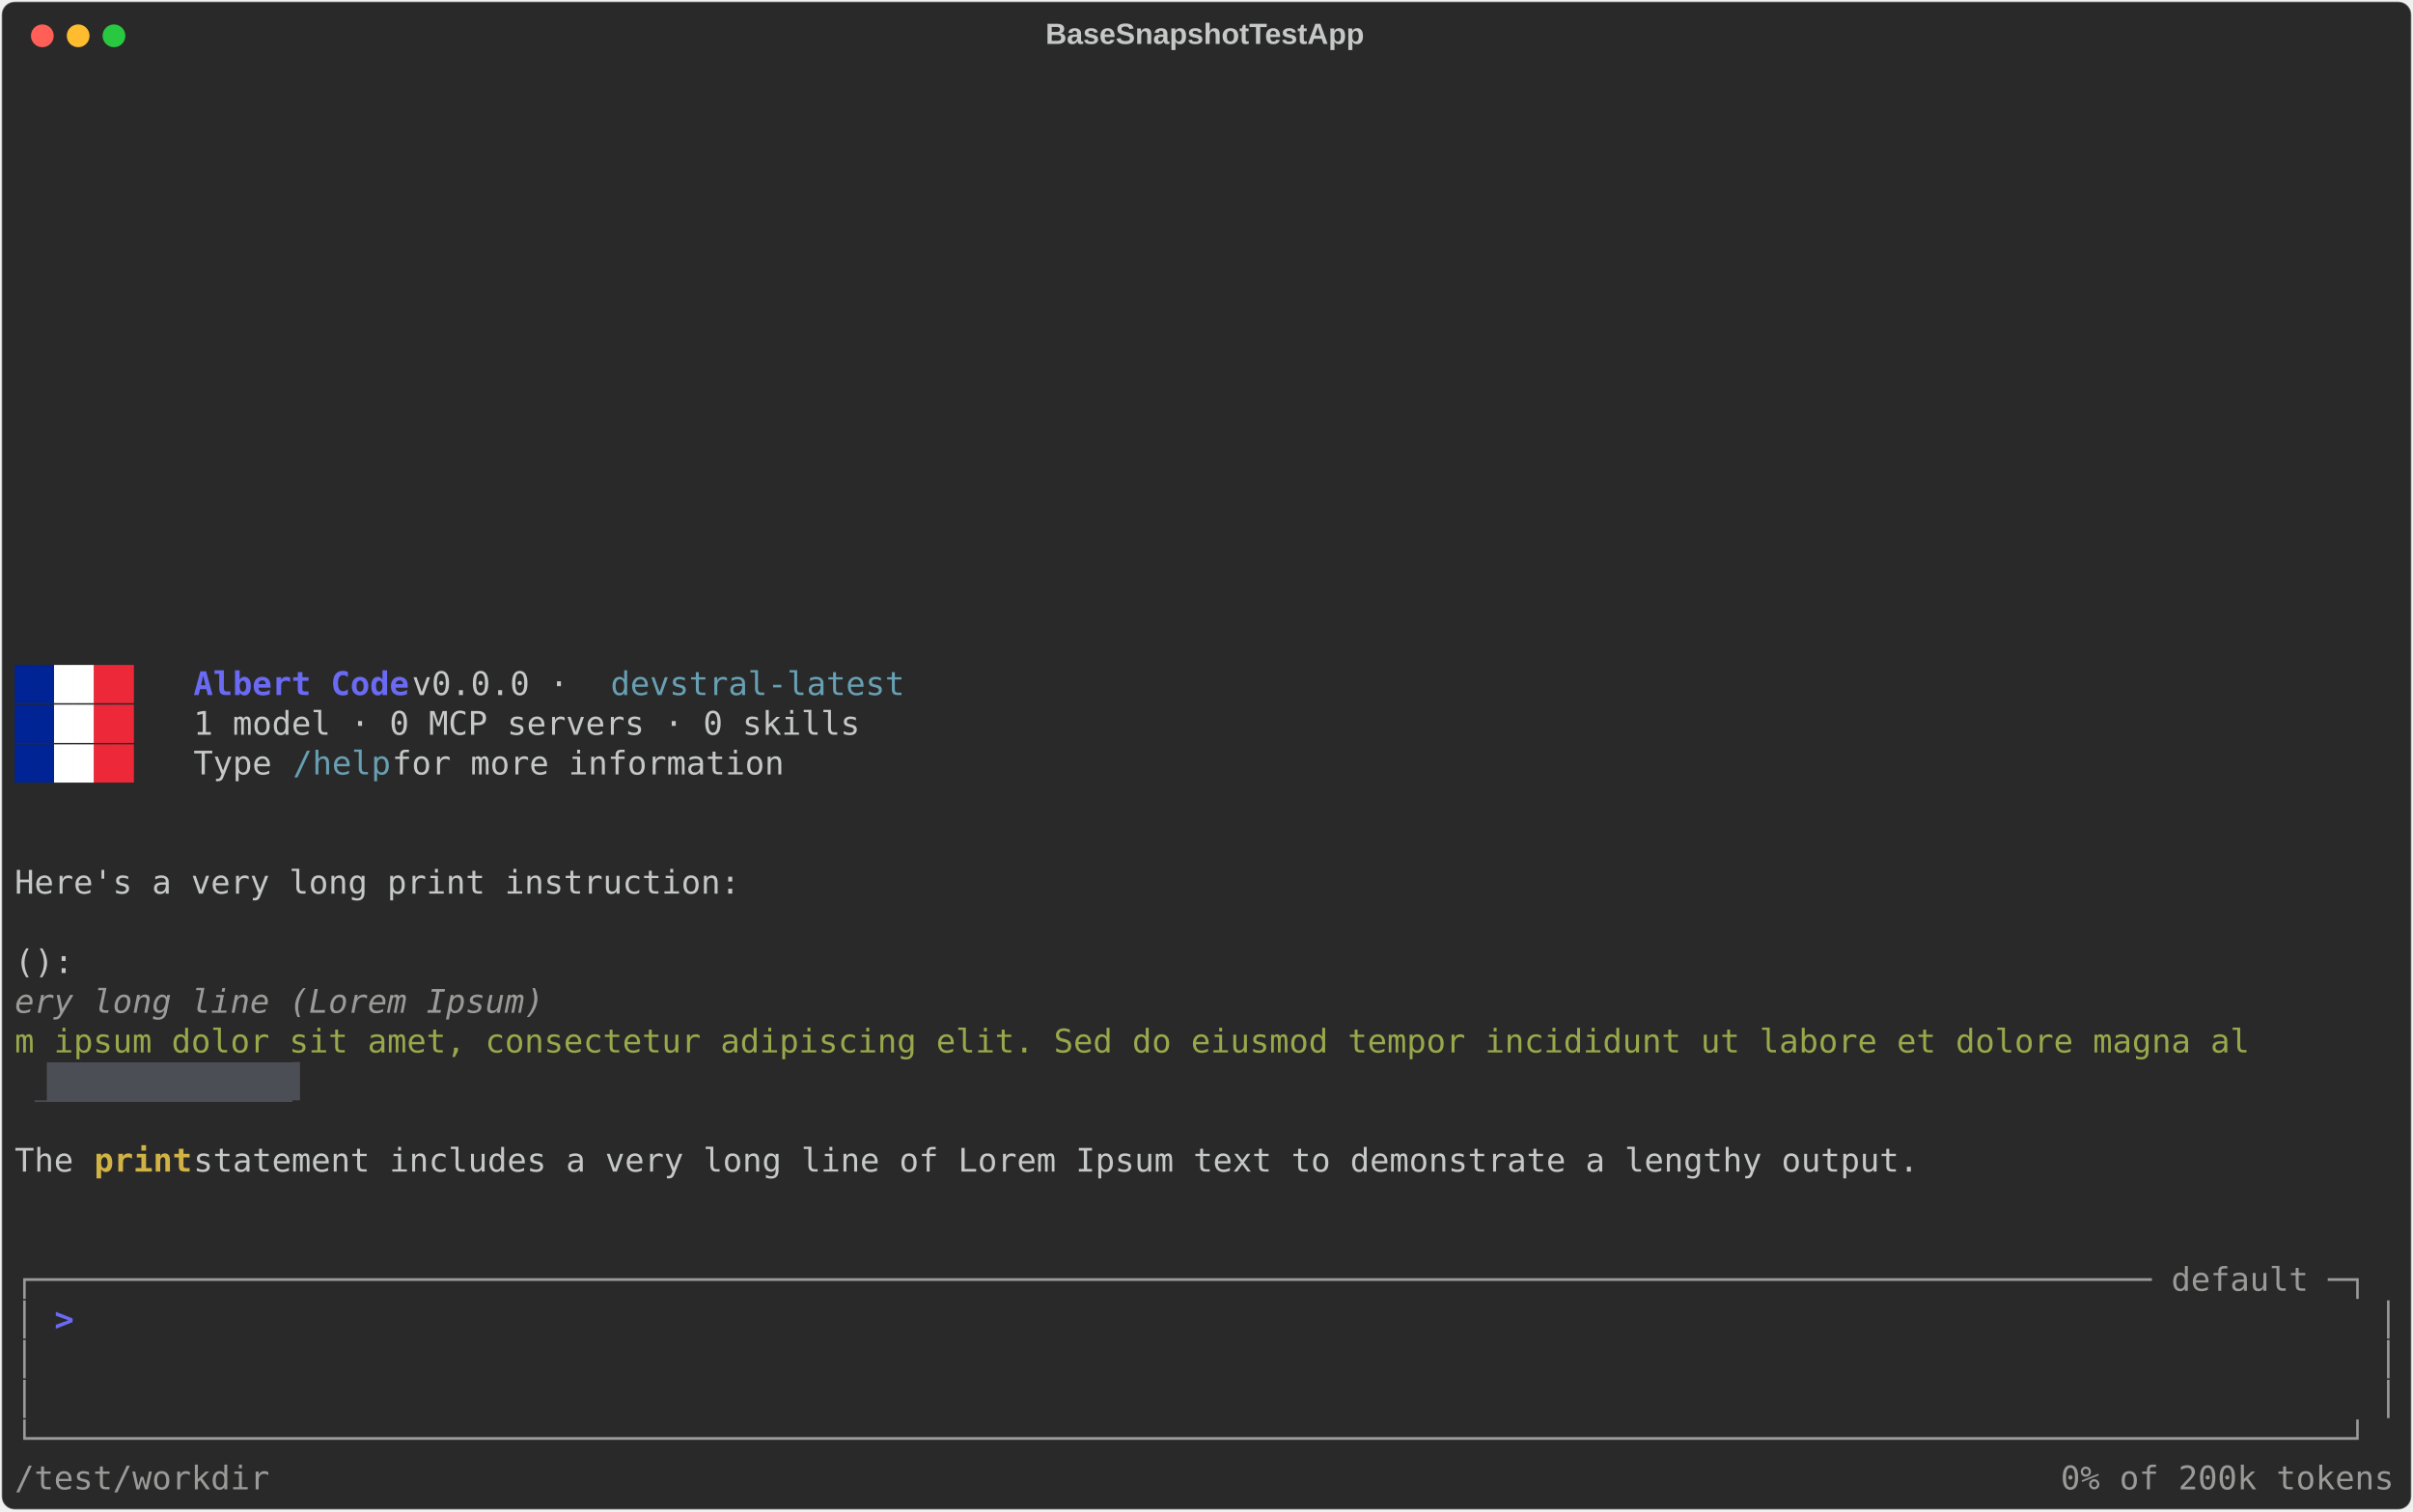
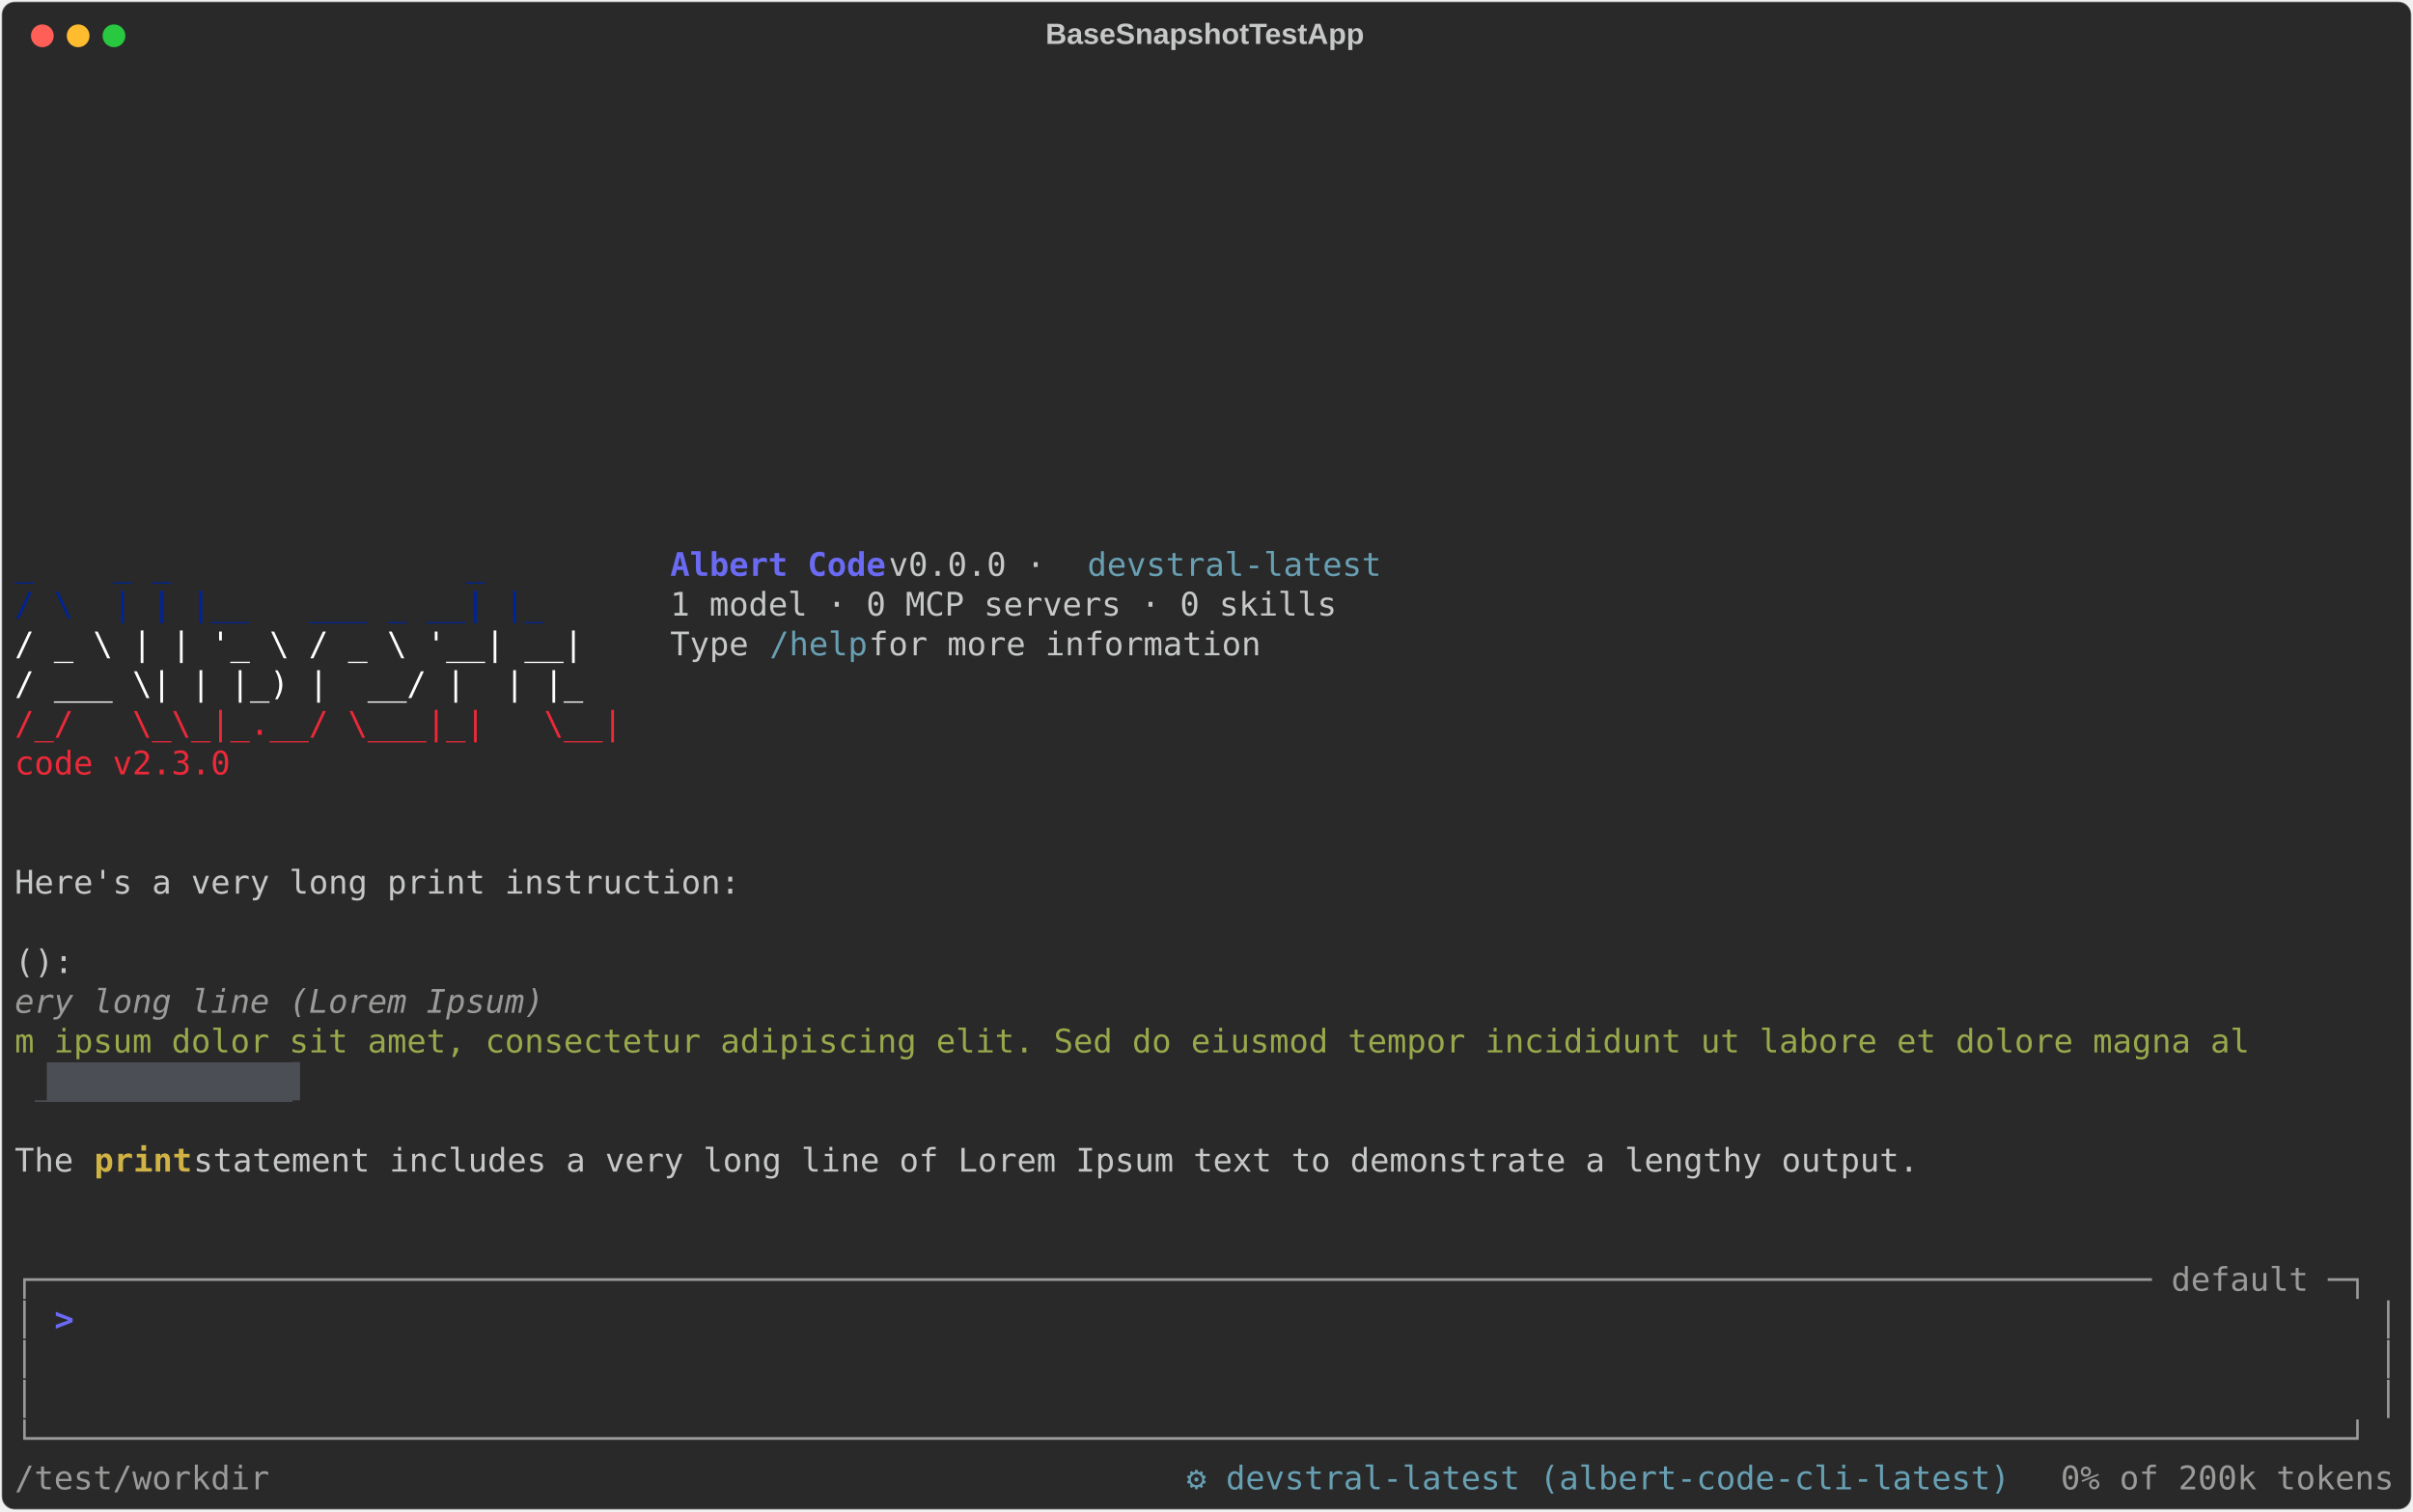
<svg xmlns="http://www.w3.org/2000/svg" class="rich-terminal" viewBox="0 0 1482 928.4">
  <style>

    @font-face {
        font-family: "Fira Code";
        src: local("FiraCode-Regular"),
                url("https://cdnjs.cloudflare.com/ajax/libs/firacode/6.2.0/woff2/FiraCode-Regular.woff2") format("woff2"),
                url("https://cdnjs.cloudflare.com/ajax/libs/firacode/6.2.0/woff/FiraCode-Regular.woff") format("woff");
        font-style: normal;
        font-weight: 400;
    }
    @font-face {
        font-family: "Fira Code";
        src: local("FiraCode-Bold"),
                url("https://cdnjs.cloudflare.com/ajax/libs/firacode/6.2.0/woff2/FiraCode-Bold.woff2") format("woff2"),
                url("https://cdnjs.cloudflare.com/ajax/libs/firacode/6.2.0/woff/FiraCode-Bold.woff") format("woff");
        font-style: bold;
        font-weight: 700;
    }

    .terminal-matrix {
        font-family: Fira Code, monospace;
        font-size: 20px;
        line-height: 24.4px;
        font-variant-east-asian: full-width;
    }

    .terminal-title {
        font-size: 18px;
        font-weight: bold;
        font-family: arial;
    }

    .terminal-r1 { fill: #c5c8c6 }
.terminal-r2 { fill: #002395 }
- .terminal-r3 { fill: #ffffff }
- .terminal-r4 { fill: #ed2939 }
- .terminal-r5 { fill: #6a6af4;font-weight: bold }
- .terminal-r6 { fill: #68a0b3 }
+ .terminal-r3 { fill: #6a6af4;font-weight: bold }
+ .terminal-r4 { fill: #68a0b3 }
+ .terminal-r5 { fill: #ffffff }
+ .terminal-r6 { fill: #ed2939 }
.terminal-r7 { fill: #9a9b99;font-style: italic; }
.terminal-r8 { fill: #98a84b }
.terminal-r9 { fill: #d2d2d2 }
.terminal-r10 { fill: #292929 }
.terminal-r11 { fill: #4b4e55 }
.terminal-r12 { fill: #d0b344;font-weight: bold }
.terminal-r13 { fill: #9a9b99 }
    </style>
  <defs>
    <clipPath id="terminal-clip-terminal">
      <rect x="0" y="0" width="1463.0" height="877.4" />
    </clipPath>
    <clipPath id="terminal-line-0">
      <rect x="0" y="1.5" width="1464" height="24.65" />
    </clipPath>
    <clipPath id="terminal-line-1">
      <rect x="0" y="25.9" width="1464" height="24.65" />
    </clipPath>
    <clipPath id="terminal-line-2">
      <rect x="0" y="50.3" width="1464" height="24.65" />
    </clipPath>
    <clipPath id="terminal-line-3">
      <rect x="0" y="74.7" width="1464" height="24.65" />
    </clipPath>
    <clipPath id="terminal-line-4">
      <rect x="0" y="99.1" width="1464" height="24.65" />
    </clipPath>
    <clipPath id="terminal-line-5">
      <rect x="0" y="123.5" width="1464" height="24.65" />
    </clipPath>
    <clipPath id="terminal-line-6">
      <rect x="0" y="147.9" width="1464" height="24.65" />
    </clipPath>
    <clipPath id="terminal-line-7">
      <rect x="0" y="172.3" width="1464" height="24.65" />
    </clipPath>
    <clipPath id="terminal-line-8">
      <rect x="0" y="196.7" width="1464" height="24.65" />
    </clipPath>
    <clipPath id="terminal-line-9">
      <rect x="0" y="221.1" width="1464" height="24.65" />
    </clipPath>
    <clipPath id="terminal-line-10">
      <rect x="0" y="245.5" width="1464" height="24.65" />
    </clipPath>
    <clipPath id="terminal-line-11">
      <rect x="0" y="269.9" width="1464" height="24.65" />
    </clipPath>
    <clipPath id="terminal-line-12">
      <rect x="0" y="294.3" width="1464" height="24.65" />
    </clipPath>
    <clipPath id="terminal-line-13">
      <rect x="0" y="318.7" width="1464" height="24.65" />
    </clipPath>
    <clipPath id="terminal-line-14">
      <rect x="0" y="343.1" width="1464" height="24.65" />
    </clipPath>
    <clipPath id="terminal-line-15">
      <rect x="0" y="367.5" width="1464" height="24.65" />
    </clipPath>
    <clipPath id="terminal-line-16">
      <rect x="0" y="391.9" width="1464" height="24.65" />
    </clipPath>
    <clipPath id="terminal-line-17">
      <rect x="0" y="416.3" width="1464" height="24.65" />
    </clipPath>
    <clipPath id="terminal-line-18">
      <rect x="0" y="440.7" width="1464" height="24.65" />
    </clipPath>
    <clipPath id="terminal-line-19">
      <rect x="0" y="465.1" width="1464" height="24.65" />
    </clipPath>
    <clipPath id="terminal-line-20">
      <rect x="0" y="489.5" width="1464" height="24.65" />
    </clipPath>
    <clipPath id="terminal-line-21">
      <rect x="0" y="513.9" width="1464" height="24.65" />
    </clipPath>
    <clipPath id="terminal-line-22">
      <rect x="0" y="538.3" width="1464" height="24.65" />
    </clipPath>
    <clipPath id="terminal-line-23">
      <rect x="0" y="562.7" width="1464" height="24.65" />
    </clipPath>
    <clipPath id="terminal-line-24">
      <rect x="0" y="587.1" width="1464" height="24.65" />
    </clipPath>
    <clipPath id="terminal-line-25">
      <rect x="0" y="611.5" width="1464" height="24.65" />
    </clipPath>
    <clipPath id="terminal-line-26">
      <rect x="0" y="635.9" width="1464" height="24.65" />
    </clipPath>
    <clipPath id="terminal-line-27">
      <rect x="0" y="660.3" width="1464" height="24.65" />
    </clipPath>
    <clipPath id="terminal-line-28">
      <rect x="0" y="684.7" width="1464" height="24.65" />
    </clipPath>
    <clipPath id="terminal-line-29">
      <rect x="0" y="709.1" width="1464" height="24.65" />
    </clipPath>
    <clipPath id="terminal-line-30">
      <rect x="0" y="733.5" width="1464" height="24.65" />
    </clipPath>
    <clipPath id="terminal-line-31">
      <rect x="0" y="757.9" width="1464" height="24.65" />
    </clipPath>
    <clipPath id="terminal-line-32">
      <rect x="0" y="782.3" width="1464" height="24.65" />
    </clipPath>
    <clipPath id="terminal-line-33">
      <rect x="0" y="806.7" width="1464" height="24.65" />
    </clipPath>
    <clipPath id="terminal-line-34">
      <rect x="0" y="831.1" width="1464" height="24.65" />
    </clipPath>
  </defs>
  <rect fill="#292929" stroke="rgba(255,255,255,0.35)" stroke-width="1" x="1" y="1" width="1480" height="926.4" rx="8" />
  <text class="terminal-title" fill="#c5c8c6" text-anchor="middle" x="740" y="27">BaseSnapshotTestApp</text>
  <g transform="translate(26,22)">
    <circle cx="0" cy="0" r="7" fill="#ff5f57" />
    <circle cx="22" cy="0" r="7" fill="#febc2e" />
    <circle cx="44" cy="0" r="7" fill="#28c840" />
  </g>
  <g transform="translate(9, 41)" clip-path="url(#terminal-clip-terminal)">
    <rect fill="#4b4e55" x="12.2" y="611.5" width="158.6" height="24.65" shape-rendering="crispEdges" />
    <g class="terminal-matrix">
      <text class="terminal-r1" x="1464" y="20" textLength="12.2" clip-path="url(#terminal-line-0)">
</text>
      <text class="terminal-r1" x="1464" y="44.4" textLength="12.2" clip-path="url(#terminal-line-1)">
</text>
      <text class="terminal-r1" x="1464" y="68.8" textLength="12.2" clip-path="url(#terminal-line-2)">
</text>
      <text class="terminal-r1" x="1464" y="93.2" textLength="12.2" clip-path="url(#terminal-line-3)">
</text>
      <text class="terminal-r1" x="1464" y="117.6" textLength="12.2" clip-path="url(#terminal-line-4)">
</text>
      <text class="terminal-r1" x="1464" y="142" textLength="12.2" clip-path="url(#terminal-line-5)">
</text>
      <text class="terminal-r1" x="1464" y="166.4" textLength="12.2" clip-path="url(#terminal-line-6)">
</text>
      <text class="terminal-r1" x="1464" y="190.8" textLength="12.2" clip-path="url(#terminal-line-7)">
</text>
      <text class="terminal-r1" x="1464" y="215.2" textLength="12.2" clip-path="url(#terminal-line-8)">
</text>
      <text class="terminal-r1" x="1464" y="239.6" textLength="12.2" clip-path="url(#terminal-line-9)">
</text>
      <text class="terminal-r1" x="1464" y="264" textLength="12.2" clip-path="url(#terminal-line-10)">
</text>
      <text class="terminal-r1" x="1464" y="288.4" textLength="12.2" clip-path="url(#terminal-line-11)">
</text>
+       <text class="terminal-r2" x="0" y="312.8" textLength="378.2" clip-path="url(#terminal-line-12)">    _    _ _               _   </text>
+       <text class="terminal-r3" x="402.6" y="312.8" textLength="134.2" clip-path="url(#terminal-line-12)">Albert Code</text>
+       <text class="terminal-r1" x="536.8" y="312.8" textLength="122" clip-path="url(#terminal-line-12)"> v0.0.0 · </text>
+       <text class="terminal-r4" x="658.8" y="312.8" textLength="183" clip-path="url(#terminal-line-12)">devstral-latest</text>
      <text class="terminal-r1" x="1464" y="312.8" textLength="12.2" clip-path="url(#terminal-line-12)">
</text>
+       <text class="terminal-r2" x="0" y="337.2" textLength="378.2" clip-path="url(#terminal-line-13)">   / \  | | |__   ___ _ __| |_ </text>
+       <text class="terminal-r1" x="402.6" y="337.2" textLength="414.8" clip-path="url(#terminal-line-13)">1 model · 0 MCP servers · 0 skills</text>
      <text class="terminal-r1" x="1464" y="337.2" textLength="12.2" clip-path="url(#terminal-line-13)">
</text>
+       <text class="terminal-r5" x="0" y="361.6" textLength="378.2" clip-path="url(#terminal-line-14)">  / _ \ | | '_ \ / _ \ '__| __|</text>
+       <text class="terminal-r1" x="402.6" y="361.6" textLength="61" clip-path="url(#terminal-line-14)">Type </text>
+       <text class="terminal-r4" x="463.6" y="361.6" textLength="61" clip-path="url(#terminal-line-14)">/help</text>
+       <text class="terminal-r1" x="524.6" y="361.6" textLength="256.2" clip-path="url(#terminal-line-14)"> for more information</text>
      <text class="terminal-r1" x="1464" y="361.6" textLength="12.2" clip-path="url(#terminal-line-14)">
</text>
-       <text class="terminal-r2" x="0" y="386" textLength="12.2" clip-path="url(#terminal-line-15)">█</text>
-       <text class="terminal-r2" x="12.2" y="386" textLength="12.2" clip-path="url(#terminal-line-15)">█</text>
-       <text class="terminal-r3" x="24.4" y="386" textLength="12.2" clip-path="url(#terminal-line-15)">█</text>
-       <text class="terminal-r3" x="36.6" y="386" textLength="12.2" clip-path="url(#terminal-line-15)">█</text>
-       <text class="terminal-r4" x="48.8" y="386" textLength="12.2" clip-path="url(#terminal-line-15)">█</text>
-       <text class="terminal-r4" x="61" y="386" textLength="12.2" clip-path="url(#terminal-line-15)">█</text>
-       <text class="terminal-r5" x="109.8" y="386" textLength="134.2" clip-path="url(#terminal-line-15)">Albert Code</text>
-       <text class="terminal-r1" x="244" y="386" textLength="122" clip-path="url(#terminal-line-15)"> v0.0.0 · </text>
-       <text class="terminal-r6" x="366" y="386" textLength="183" clip-path="url(#terminal-line-15)">devstral-latest</text>
+       <text class="terminal-r5" x="0" y="386" textLength="378.2" clip-path="url(#terminal-line-15)"> / ___ \| | |_) |  __/ |  | |_ </text>
      <text class="terminal-r1" x="1464" y="386" textLength="12.2" clip-path="url(#terminal-line-15)">
</text>
-       <text class="terminal-r2" x="0" y="410.4" textLength="12.2" clip-path="url(#terminal-line-16)">█</text>
-       <text class="terminal-r2" x="12.2" y="410.4" textLength="12.2" clip-path="url(#terminal-line-16)">█</text>
-       <text class="terminal-r3" x="24.4" y="410.4" textLength="12.2" clip-path="url(#terminal-line-16)">█</text>
-       <text class="terminal-r3" x="36.6" y="410.4" textLength="12.2" clip-path="url(#terminal-line-16)">█</text>
-       <text class="terminal-r4" x="48.8" y="410.4" textLength="12.2" clip-path="url(#terminal-line-16)">█</text>
-       <text class="terminal-r4" x="61" y="410.4" textLength="12.2" clip-path="url(#terminal-line-16)">█</text>
-       <text class="terminal-r1" x="109.8" y="410.4" textLength="414.8" clip-path="url(#terminal-line-16)">1 model · 0 MCP servers · 0 skills</text>
+       <text class="terminal-r6" x="0" y="410.4" textLength="378.2" clip-path="url(#terminal-line-16)">/_/   \_\_|_.__/ \___|_|   \__|</text>
      <text class="terminal-r1" x="1464" y="410.4" textLength="12.2" clip-path="url(#terminal-line-16)">
</text>
-       <text class="terminal-r2" x="0" y="434.8" textLength="12.2" clip-path="url(#terminal-line-17)">█</text>
-       <text class="terminal-r2" x="12.2" y="434.8" textLength="12.2" clip-path="url(#terminal-line-17)">█</text>
-       <text class="terminal-r3" x="24.4" y="434.8" textLength="12.2" clip-path="url(#terminal-line-17)">█</text>
-       <text class="terminal-r3" x="36.6" y="434.8" textLength="12.2" clip-path="url(#terminal-line-17)">█</text>
-       <text class="terminal-r4" x="48.8" y="434.8" textLength="12.2" clip-path="url(#terminal-line-17)">█</text>
-       <text class="terminal-r4" x="61" y="434.8" textLength="12.2" clip-path="url(#terminal-line-17)">█</text>
-       <text class="terminal-r1" x="109.8" y="434.8" textLength="61" clip-path="url(#terminal-line-17)">Type </text>
-       <text class="terminal-r6" x="170.8" y="434.8" textLength="61" clip-path="url(#terminal-line-17)">/help</text>
-       <text class="terminal-r1" x="231.8" y="434.8" textLength="256.2" clip-path="url(#terminal-line-17)"> for more information</text>
+       <text class="terminal-r6" x="0" y="434.8" textLength="353.8" clip-path="url(#terminal-line-17)">                  code v2.3.0</text>
      <text class="terminal-r1" x="1464" y="434.8" textLength="12.2" clip-path="url(#terminal-line-17)">
</text>
      <text class="terminal-r1" x="1464" y="459.2" textLength="12.2" clip-path="url(#terminal-line-18)">
</text>
      <text class="terminal-r1" x="1464" y="483.6" textLength="12.2" clip-path="url(#terminal-line-19)">
</text>
      <text class="terminal-r1" x="0" y="508" textLength="451.4" clip-path="url(#terminal-line-20)">Here's a very long print instruction:</text>
      <text class="terminal-r1" x="1464" y="508" textLength="12.2" clip-path="url(#terminal-line-20)">
</text>
      <text class="terminal-r1" x="1464" y="532.4" textLength="12.2" clip-path="url(#terminal-line-21)">
</text>
      <text class="terminal-r1" x="0" y="556.8" textLength="36.6" clip-path="url(#terminal-line-22)">():</text>
      <text class="terminal-r1" x="1464" y="556.8" textLength="12.2" clip-path="url(#terminal-line-22)">
</text>
      <text class="terminal-r7" x="0" y="581.2" textLength="329.4" clip-path="url(#terminal-line-23)">ery long line (Lorem Ipsum)</text>
      <text class="terminal-r1" x="1464" y="581.2" textLength="12.2" clip-path="url(#terminal-line-23)">
</text>
      <text class="terminal-r8" x="0" y="605.6" textLength="1390.8" clip-path="url(#terminal-line-24)">m ipsum dolor sit amet, consectetur adipiscing elit. Sed do eiusmod tempor incididunt ut labore et dolore magna al</text>
      <text class="terminal-r1" x="1464" y="605.6" textLength="12.2" clip-path="url(#terminal-line-24)">
</text>
      <text class="terminal-r10" x="12.2" y="630" textLength="158.6" clip-path="url(#terminal-line-25)">▋            </text>
      <text class="terminal-r11" x="170.8" y="630" textLength="12.2" clip-path="url(#terminal-line-25)">▍</text>
      <text class="terminal-r1" x="1464" y="630" textLength="12.2" clip-path="url(#terminal-line-25)">
</text>
      <text class="terminal-r1" x="1464" y="654.4" textLength="12.2" clip-path="url(#terminal-line-26)">
</text>
      <text class="terminal-r1" x="0" y="678.8" textLength="48.8" clip-path="url(#terminal-line-27)">The </text>
      <text class="terminal-r12" x="48.8" y="678.8" textLength="61" clip-path="url(#terminal-line-27)">print</text>
      <text class="terminal-r1" x="109.8" y="678.8" textLength="1085.8" clip-path="url(#terminal-line-27)"> statement includes a very long line of Lorem Ipsum text to demonstrate a lengthy output.</text>
      <text class="terminal-r1" x="1464" y="678.8" textLength="12.2" clip-path="url(#terminal-line-27)">
</text>
      <text class="terminal-r1" x="1464" y="703.2" textLength="12.2" clip-path="url(#terminal-line-28)">
</text>
      <text class="terminal-r1" x="1464" y="727.6" textLength="12.2" clip-path="url(#terminal-line-29)">
</text>
      <text class="terminal-r13" x="0" y="752" textLength="1464" clip-path="url(#terminal-line-30)">┌──────────────────────────────────────────────────────────────────────────────────────────────────────────── default ─┐</text>
      <text class="terminal-r1" x="1464" y="752" textLength="12.2" clip-path="url(#terminal-line-30)">
</text>
      <text class="terminal-r13" x="0" y="776.4" textLength="12.2" clip-path="url(#terminal-line-31)">│</text>
-       <text class="terminal-r5" x="24.4" y="776.4" textLength="12.2" clip-path="url(#terminal-line-31)">&gt;</text>
+       <text class="terminal-r3" x="24.4" y="776.4" textLength="12.2" clip-path="url(#terminal-line-31)">&gt;</text>
      <text class="terminal-r13" x="1451.8" y="776.4" textLength="12.2" clip-path="url(#terminal-line-31)">│</text>
      <text class="terminal-r1" x="1464" y="776.4" textLength="12.2" clip-path="url(#terminal-line-31)">
</text>
      <text class="terminal-r13" x="0" y="800.8" textLength="12.2" clip-path="url(#terminal-line-32)">│</text>
      <text class="terminal-r13" x="1451.8" y="800.8" textLength="12.2" clip-path="url(#terminal-line-32)">│</text>
      <text class="terminal-r1" x="1464" y="800.8" textLength="12.2" clip-path="url(#terminal-line-32)">
</text>
      <text class="terminal-r13" x="0" y="825.2" textLength="12.2" clip-path="url(#terminal-line-33)">│</text>
      <text class="terminal-r13" x="1451.8" y="825.2" textLength="12.2" clip-path="url(#terminal-line-33)">│</text>
      <text class="terminal-r1" x="1464" y="825.2" textLength="12.2" clip-path="url(#terminal-line-33)">
</text>
      <text class="terminal-r13" x="0" y="849.6" textLength="1464" clip-path="url(#terminal-line-34)">└──────────────────────────────────────────────────────────────────────────────────────────────────────────────────────┘</text>
      <text class="terminal-r1" x="1464" y="849.6" textLength="12.2" clip-path="url(#terminal-line-34)">
</text>
      <text class="terminal-r13" x="0" y="874" textLength="158.6" clip-path="url(#terminal-line-35)">/test/workdir</text>
+       <text class="terminal-r4" x="719.8" y="874" textLength="512.4" clip-path="url(#terminal-line-35)">⚙ devstral-latest (albert-code-cli-latest)</text>
      <text class="terminal-r13" x="1256.6" y="874" textLength="207.4" clip-path="url(#terminal-line-35)">0% of 200k tokens</text>
    </g>
  </g>
</svg>
